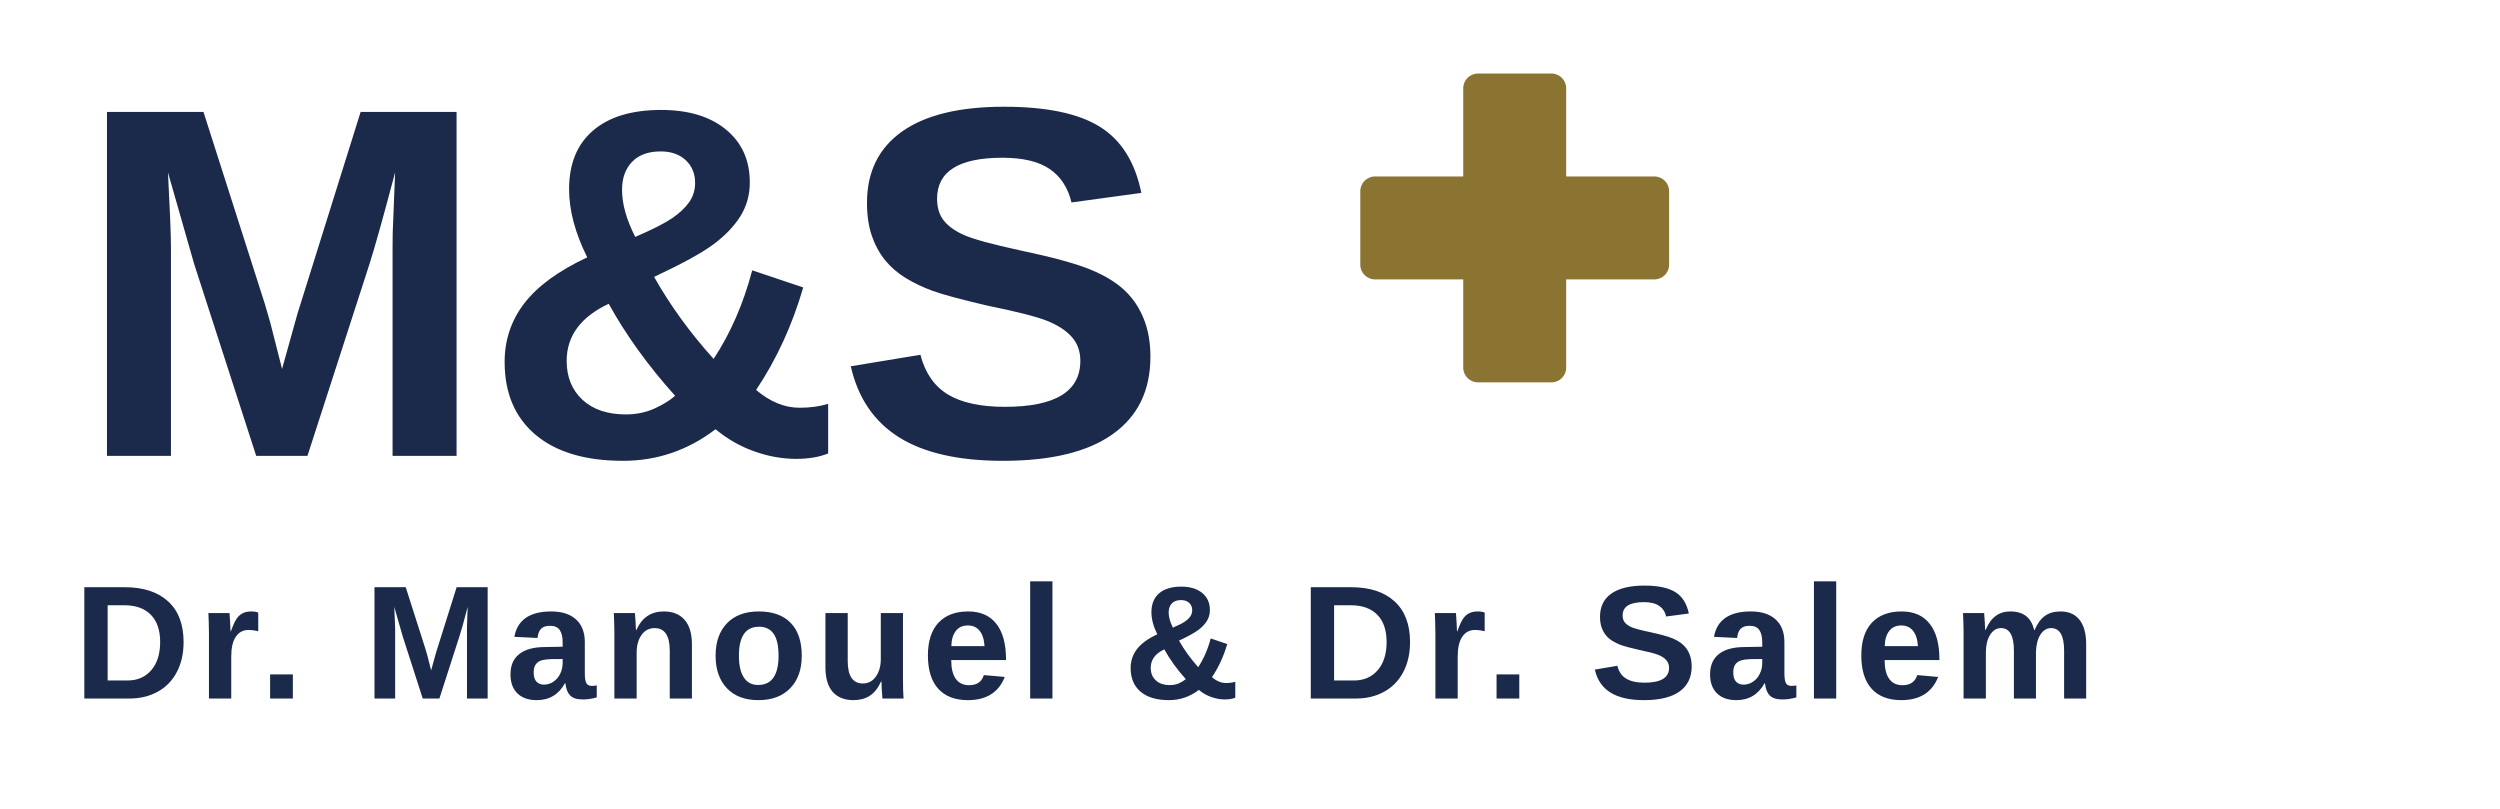
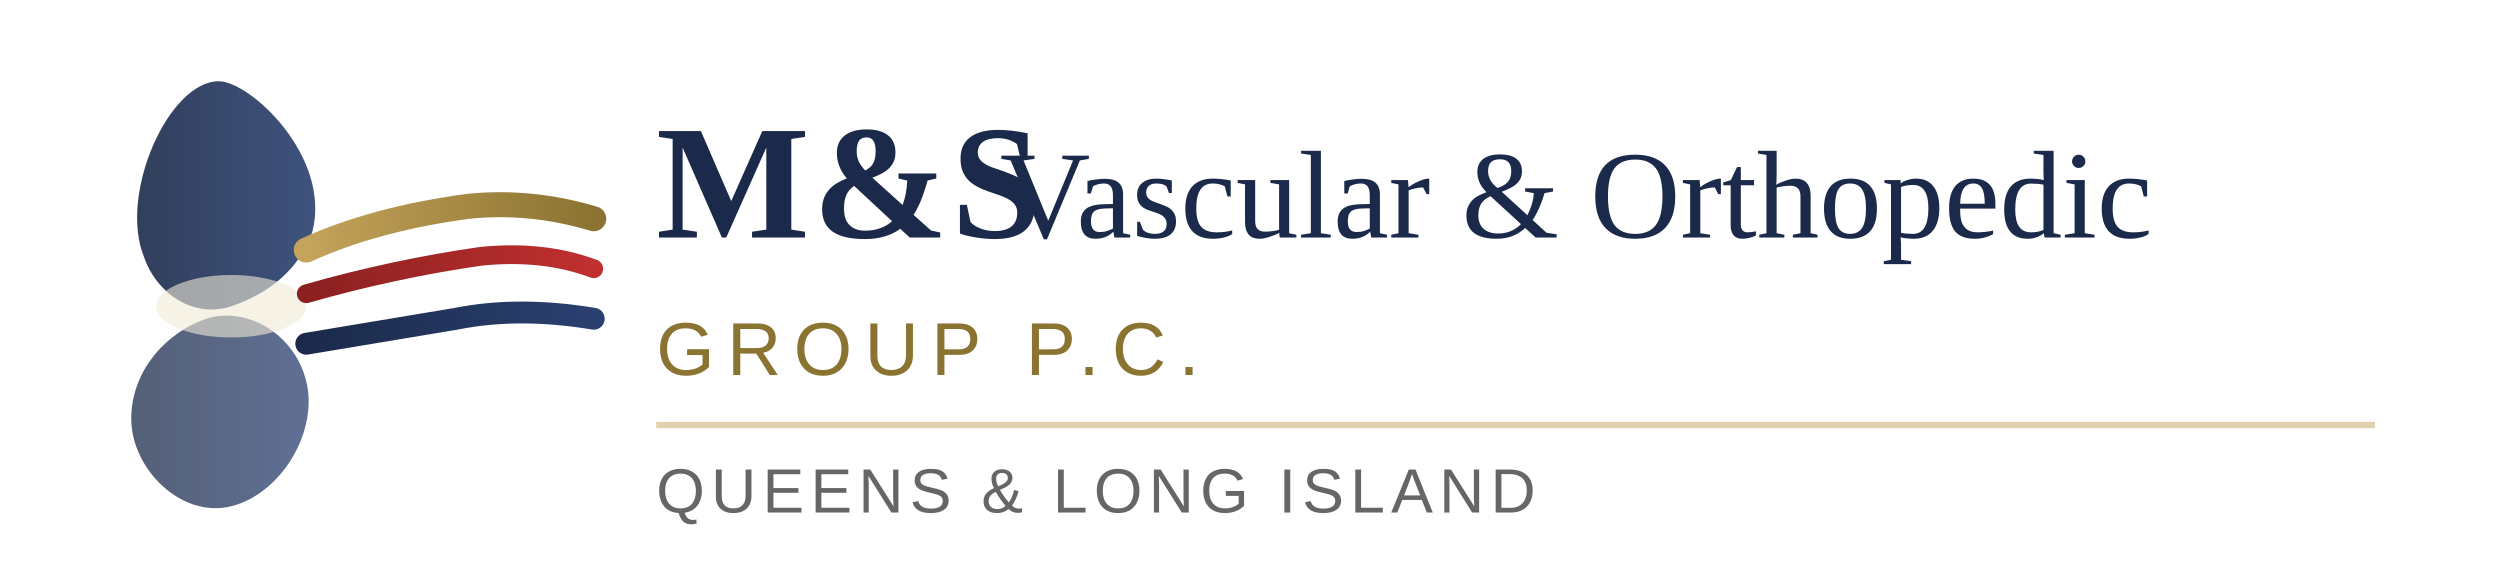
- <svg xmlns="http://www.w3.org/2000/svg" viewBox="0 0 340 110" width="340" height="110">
-   <text x="10" y="62" font-family="Arial, Helvetica, sans-serif" font-weight="900" font-size="68" fill="#1B2A4A" letter-spacing="-1">M&amp;S</text>
-   <g transform="translate(185, 10)">
-     <rect x="14" y="0" width="14" height="42" rx="2" fill="#8B7332" />
-     <rect x="0" y="14" width="42" height="14" rx="2" fill="#8B7332" />
+ <svg xmlns="http://www.w3.org/2000/svg" viewBox="0 0 400 90" width="400" height="90">
+   <defs>
+     <linearGradient id="swoosh1" x1="0%" y1="0%" x2="100%" y2="0%">
+       <stop offset="0%" stop-color="#C4A35A" />
+       <stop offset="100%" stop-color="#8B7332" />
+     </linearGradient>
+     <linearGradient id="swoosh2" x1="0%" y1="0%" x2="100%" y2="0%">
+       <stop offset="0%" stop-color="#1B2A4A" />
+       <stop offset="100%" stop-color="#2A4070" />
+     </linearGradient>
+     <linearGradient id="swoosh3" x1="0%" y1="0%" x2="100%" y2="0%">
+       <stop offset="0%" stop-color="#8B2020" />
+       <stop offset="100%" stop-color="#C03030" />
+     </linearGradient>
+   </defs>
+   <g transform="translate(5, 5)">
+     <path d="M30 8 C35 8, 48 20, 45 32 C43 38, 38 42, 32 44 C26 46, 20 42, 18 36 C14 26, 22 8, 30 8Z" fill="url(#swoosh2)" opacity="0.9" />
+     <path d="M28 46 C34 44, 42 48, 44 56 C46 64, 40 74, 32 76 C24 78, 16 70, 16 62 C16 54, 22 48, 28 46Z" fill="url(#swoosh2)" opacity="0.75" />
+     <ellipse cx="32" cy="44" rx="12" ry="5" fill="#F0EAD6" opacity="0.6" />
+     <path d="M44 35 Q55 30, 70 28 Q80 27, 90 30" stroke="url(#swoosh1)" stroke-width="4" fill="none" stroke-linecap="round" />
+     <path d="M44 42 Q58 38, 72 36 Q82 35, 90 38" stroke="url(#swoosh3)" stroke-width="3" fill="none" stroke-linecap="round" />
+     <path d="M44 50 Q56 48, 68 46 Q78 44, 90 46" stroke="url(#swoosh2)" stroke-width="3.5" fill="none" stroke-linecap="round" />
  </g>
-   <text x="10" y="95" font-family="Arial, Helvetica, sans-serif" font-weight="700" font-size="22" fill="#1B2A4A" letter-spacing="1">Dr. Manouel &amp; Dr. Salem</text>
+   <text x="105" y="38" font-family="Georgia, 'Times New Roman', serif" font-weight="700" font-size="26" fill="#1B2A4A" letter-spacing="0.5">M&amp;S</text>
+   <text x="160" y="38" font-family="Georgia, 'Times New Roman', serif" font-weight="400" font-size="20" fill="#1B2A4A">Vascular &amp; Orthopedic</text>
+   <text x="105" y="60" font-family="Arial, Helvetica, sans-serif" font-weight="400" font-size="12" fill="#8B7332" letter-spacing="2">GROUP P.C.</text>
+   <line x1="105" y1="68" x2="380" y2="68" stroke="#C4A35A" stroke-width="1" opacity="0.5" />
+   <text x="105" y="82" font-family="Arial, Helvetica, sans-serif" font-weight="400" font-size="10" fill="#666" letter-spacing="1">QUEENS &amp; LONG ISLAND</text>
</svg>
